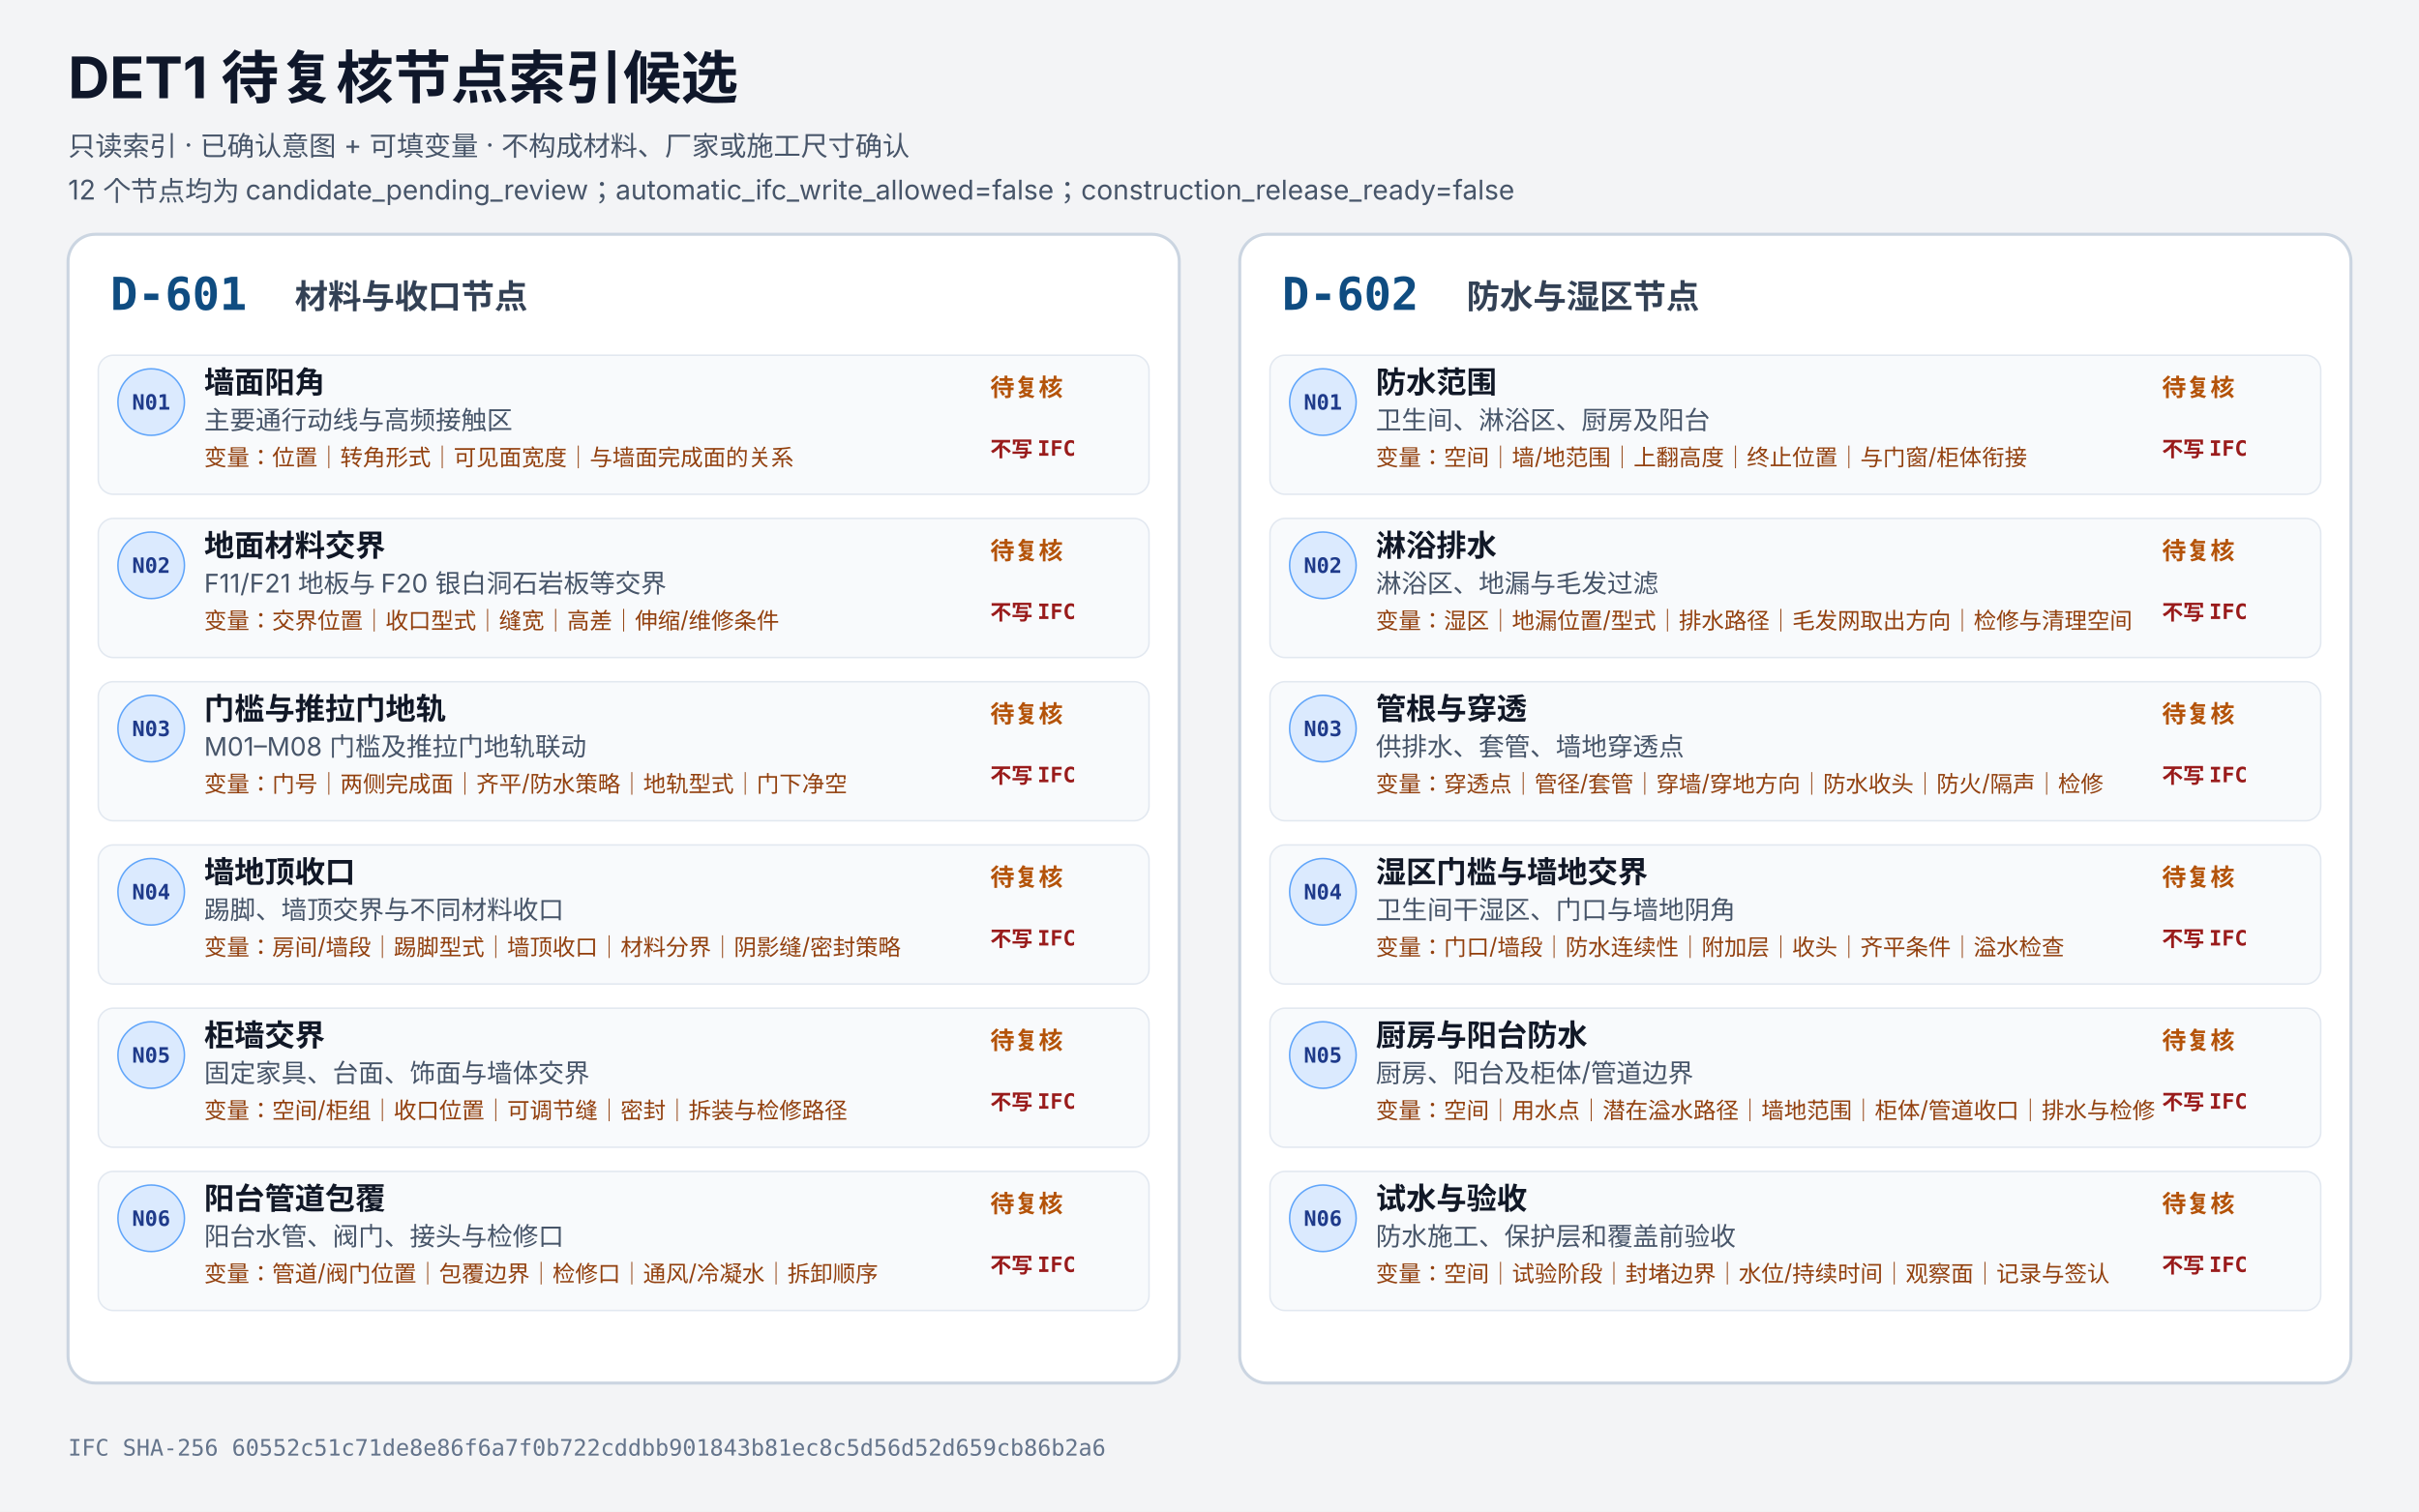
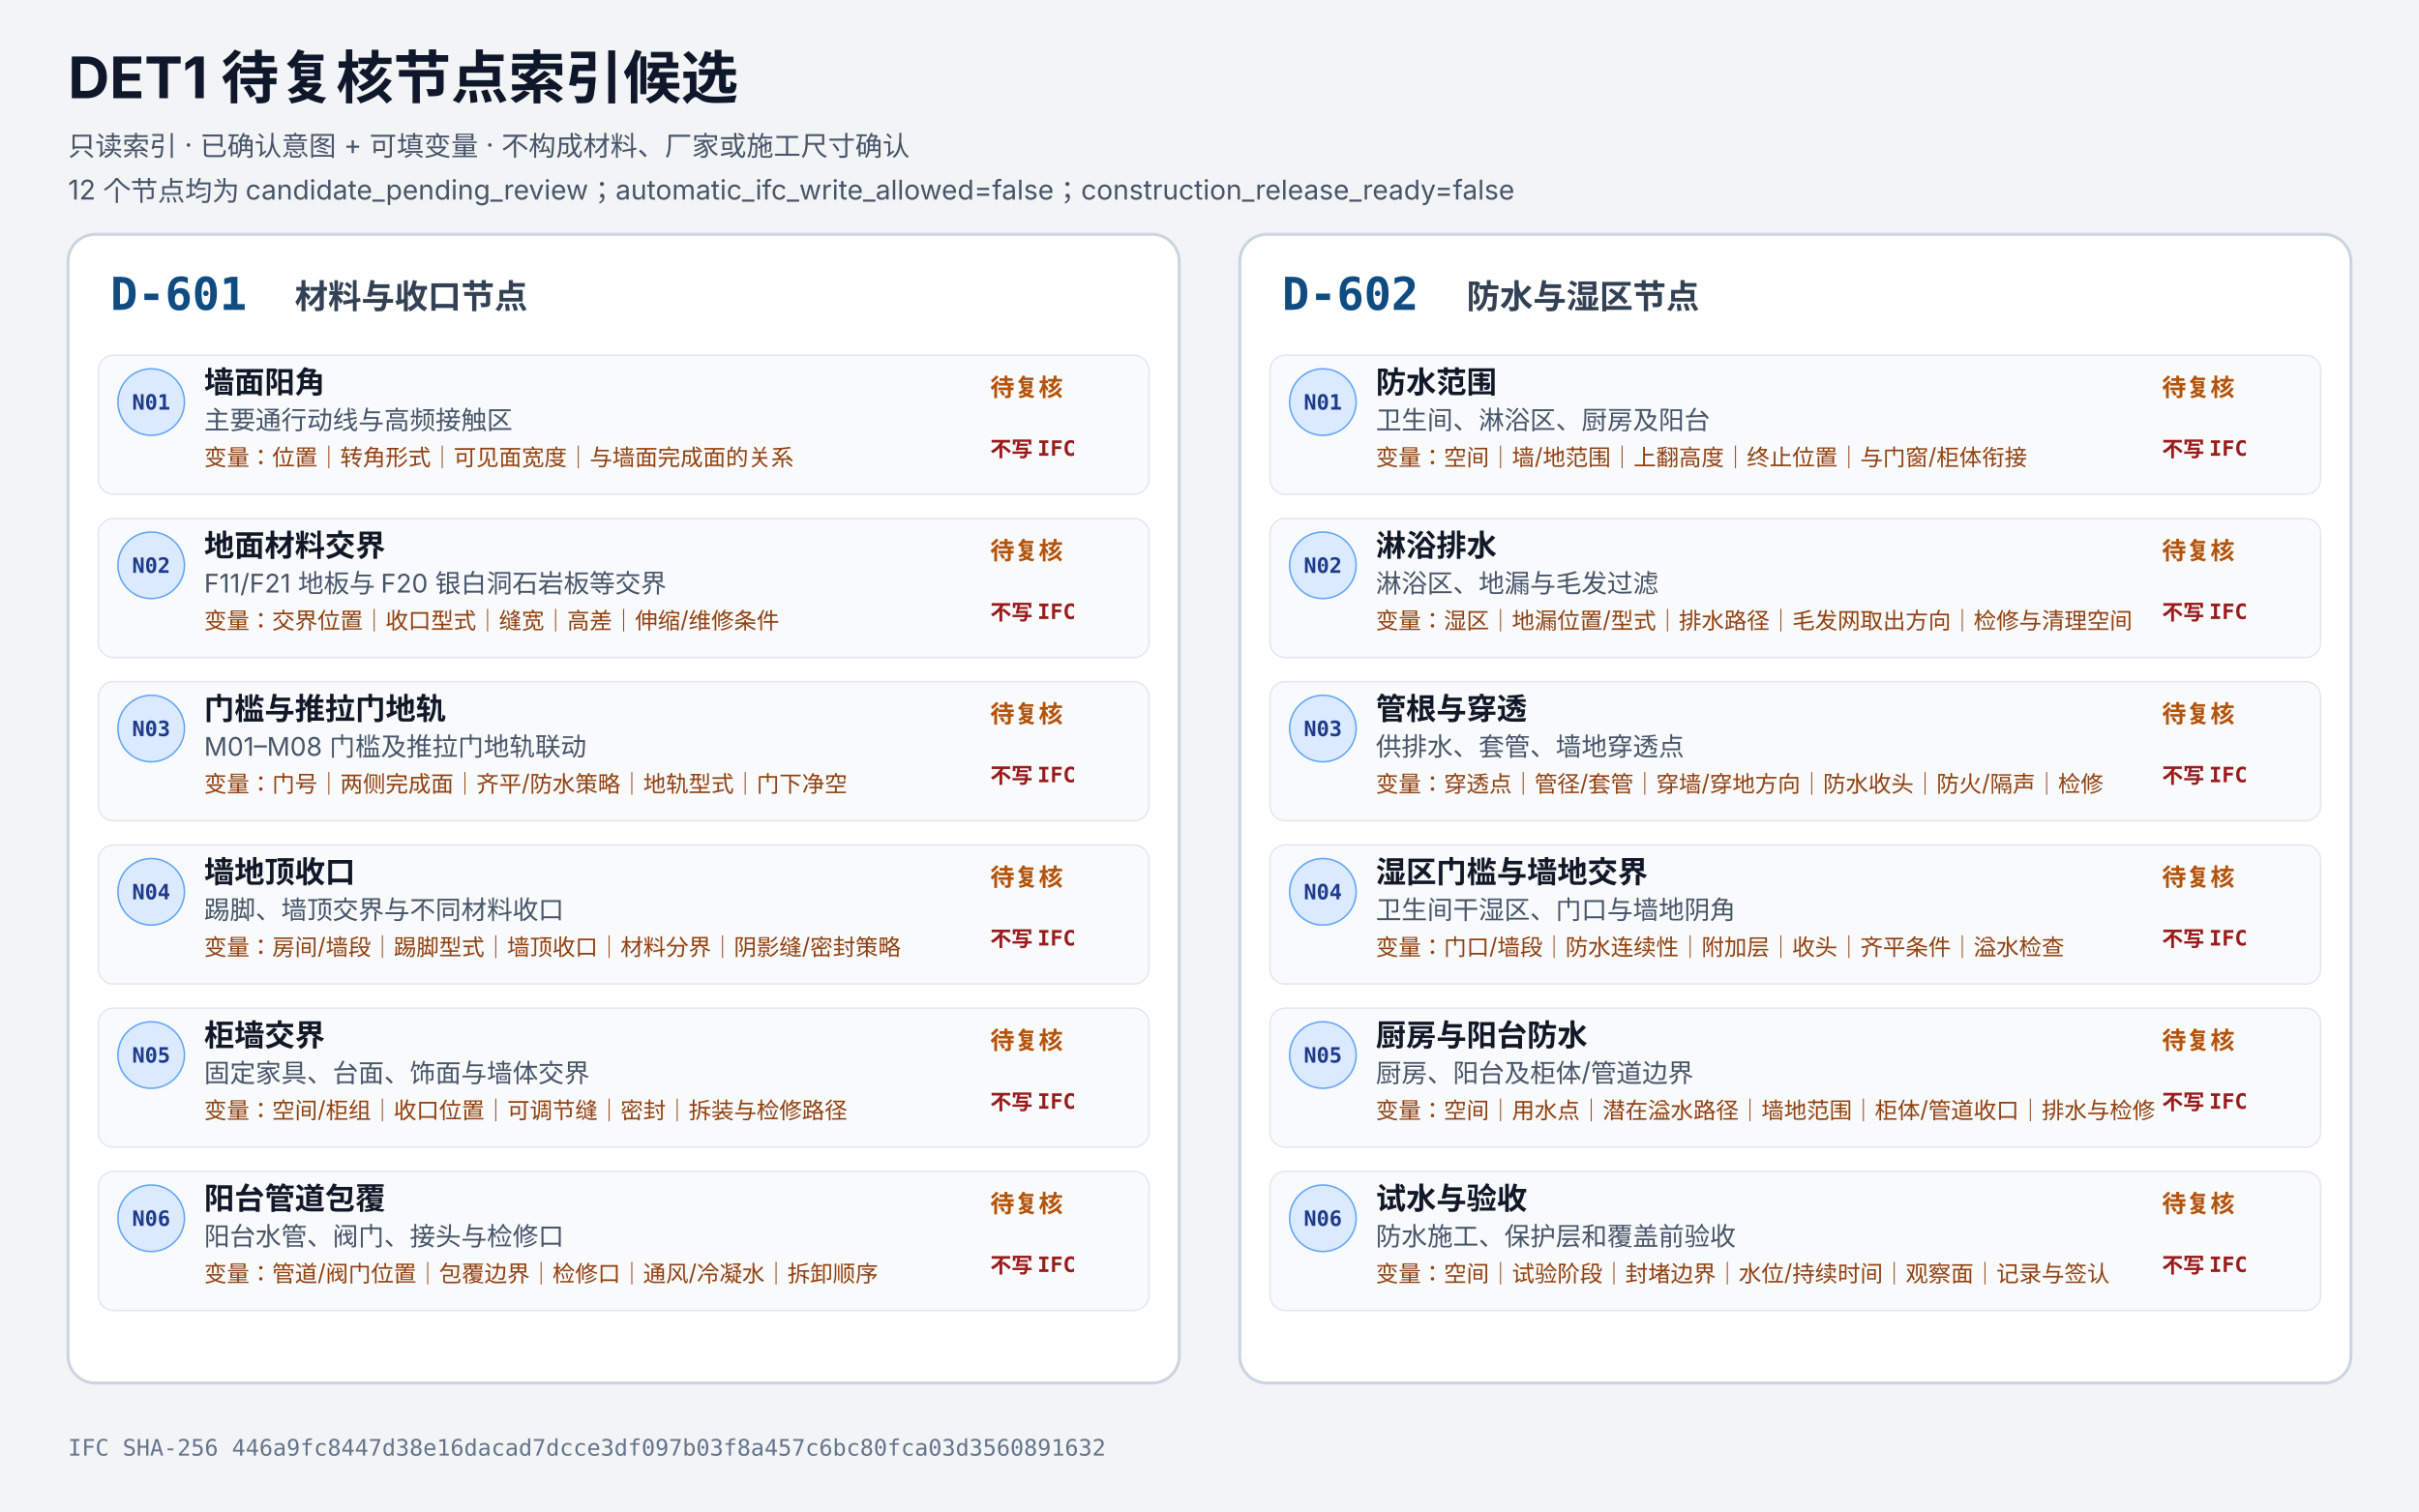
<svg xmlns="http://www.w3.org/2000/svg" width="1600" height="1000" viewBox="0 0 1600 1000">
  <style>
    .bg { fill:#f3f4f6; } .panel { fill:#ffffff; stroke:#cbd5e1; stroke-width:2; }
    .title { font:700 38px -apple-system,BlinkMacSystemFont,"PingFang SC",sans-serif; fill:#0f172a; }
    .meta { font:18px -apple-system,BlinkMacSystemFont,"PingFang SC",sans-serif; fill:#475569; }
    .sheet { font:700 30px ui-monospace,SFMono-Regular,monospace; fill:#0f4c81; }
    .subtitle { font:600 22px -apple-system,BlinkMacSystemFont,"PingFang SC",sans-serif; fill:#334155; }
    .row { fill:#f8fafc; stroke:#e2e8f0; } .badge { fill:#dbeafe; stroke:#60a5fa; }
    .badge-text { font:700 14px ui-monospace,SFMono-Regular,monospace; fill:#1e3a8a; text-anchor:middle; }
    .category { font:700 20px -apple-system,BlinkMacSystemFont,"PingFang SC",sans-serif; fill:#111827; }
    .scope { font:17px -apple-system,BlinkMacSystemFont,"PingFang SC",sans-serif; fill:#475569; }
    .pending { font:15px -apple-system,BlinkMacSystemFont,"PingFang SC",sans-serif; fill:#92400e; }
    .status { font:700 16px -apple-system,BlinkMacSystemFont,"PingFang SC",sans-serif; fill:#b45309; }
    .lock { font:700 14px ui-monospace,SFMono-Regular,monospace; fill:#991b1b; }
    .footer { font:15px ui-monospace,SFMono-Regular,monospace; fill:#64748b; }
  </style>
  <rect class="bg" width="1600" height="1000" />
  <text class="title" x="45" y="65">DET1 待复核节点索引候选</text>
  <text class="meta" x="45" y="103">只读索引 · 已确认意图 + 可填变量 · 不构成材料、厂家或施工尺寸确认</text>
  <text class="meta" x="45" y="132">12 个节点均为 candidate_pending_review；automatic_ifc_write_allowed=false；construction_release_ready=false</text>
  <rect class="panel" x="45" y="155" width="735" height="760" rx="18" />
  <text class="sheet" x="73" y="205">D-601</text>
  <text class="subtitle" x="195" y="204">材料与收口节点</text>
  <rect class="row" x="65" y="235" width="695" height="92" rx="10" />
  <circle class="badge" cx="100" cy="266" r="22" />
  <text class="badge-text" x="100" y="271">N01</text>
  <text class="category" x="135" y="260">墙面阳角</text>
  <text class="scope" x="135" y="284">主要通行动线与高频接触区</text>
  <text class="pending" x="135" y="308">变量：位置｜转角形式｜可见面宽度｜与墙面完成面的关系</text>
  <text class="status" x="655" y="262">待复核</text>
  <text class="lock" x="655" y="302">不写 IFC</text>
  <rect class="row" x="65" y="343" width="695" height="92" rx="10" />
  <circle class="badge" cx="100" cy="374" r="22" />
  <text class="badge-text" x="100" y="379">N02</text>
  <text class="category" x="135" y="368">地面材料交界</text>
  <text class="scope" x="135" y="392">F11/F21 地板与 F20 银白洞石岩板等交界</text>
  <text class="pending" x="135" y="416">变量：交界位置｜收口型式｜缝宽｜高差｜伸缩/维修条件</text>
  <text class="status" x="655" y="370">待复核</text>
  <text class="lock" x="655" y="410">不写 IFC</text>
  <rect class="row" x="65" y="451" width="695" height="92" rx="10" />
  <circle class="badge" cx="100" cy="482" r="22" />
  <text class="badge-text" x="100" y="487">N03</text>
  <text class="category" x="135" y="476">门槛与推拉门地轨</text>
  <text class="scope" x="135" y="500">M01–M08 门槛及推拉门地轨联动</text>
  <text class="pending" x="135" y="524">变量：门号｜两侧完成面｜齐平/防水策略｜地轨型式｜门下净空</text>
  <text class="status" x="655" y="478">待复核</text>
  <text class="lock" x="655" y="518">不写 IFC</text>
  <rect class="row" x="65" y="559" width="695" height="92" rx="10" />
  <circle class="badge" cx="100" cy="590" r="22" />
  <text class="badge-text" x="100" y="595">N04</text>
  <text class="category" x="135" y="584">墙地顶收口</text>
  <text class="scope" x="135" y="608">踢脚、墙顶交界与不同材料收口</text>
  <text class="pending" x="135" y="632">变量：房间/墙段｜踢脚型式｜墙顶收口｜材料分界｜阴影缝/密封策略</text>
  <text class="status" x="655" y="586">待复核</text>
  <text class="lock" x="655" y="626">不写 IFC</text>
  <rect class="row" x="65" y="667" width="695" height="92" rx="10" />
  <circle class="badge" cx="100" cy="698" r="22" />
  <text class="badge-text" x="100" y="703">N05</text>
  <text class="category" x="135" y="692">柜墙交界</text>
  <text class="scope" x="135" y="716">固定家具、台面、饰面与墙体交界</text>
  <text class="pending" x="135" y="740">变量：空间/柜组｜收口位置｜可调节缝｜密封｜拆装与检修路径</text>
  <text class="status" x="655" y="694">待复核</text>
  <text class="lock" x="655" y="734">不写 IFC</text>
  <rect class="row" x="65" y="775" width="695" height="92" rx="10" />
  <circle class="badge" cx="100" cy="806" r="22" />
  <text class="badge-text" x="100" y="811">N06</text>
  <text class="category" x="135" y="800">阳台管道包覆</text>
  <text class="scope" x="135" y="824">阳台水管、阀门、接头与检修口</text>
  <text class="pending" x="135" y="848">变量：管道/阀门位置｜包覆边界｜检修口｜通风/冷凝水｜拆卸顺序</text>
  <text class="status" x="655" y="802">待复核</text>
  <text class="lock" x="655" y="842">不写 IFC</text>
  <rect class="panel" x="820" y="155" width="735" height="760" rx="18" />
  <text class="sheet" x="848" y="205">D-602</text>
  <text class="subtitle" x="970" y="204">防水与湿区节点</text>
  <rect class="row" x="840" y="235" width="695" height="92" rx="10" />
  <circle class="badge" cx="875" cy="266" r="22" />
  <text class="badge-text" x="875" y="271">N01</text>
  <text class="category" x="910" y="260">防水范围</text>
  <text class="scope" x="910" y="284">卫生间、淋浴区、厨房及阳台</text>
  <text class="pending" x="910" y="308">变量：空间｜墙/地范围｜上翻高度｜终止位置｜与门窗/柜体衔接</text>
  <text class="status" x="1430" y="262">待复核</text>
  <text class="lock" x="1430" y="302">不写 IFC</text>
  <rect class="row" x="840" y="343" width="695" height="92" rx="10" />
  <circle class="badge" cx="875" cy="374" r="22" />
  <text class="badge-text" x="875" y="379">N02</text>
  <text class="category" x="910" y="368">淋浴排水</text>
  <text class="scope" x="910" y="392">淋浴区、地漏与毛发过滤</text>
  <text class="pending" x="910" y="416">变量：湿区｜地漏位置/型式｜排水路径｜毛发网取出方向｜检修与清理空间</text>
  <text class="status" x="1430" y="370">待复核</text>
  <text class="lock" x="1430" y="410">不写 IFC</text>
  <rect class="row" x="840" y="451" width="695" height="92" rx="10" />
  <circle class="badge" cx="875" cy="482" r="22" />
  <text class="badge-text" x="875" y="487">N03</text>
  <text class="category" x="910" y="476">管根与穿透</text>
  <text class="scope" x="910" y="500">供排水、套管、墙地穿透点</text>
  <text class="pending" x="910" y="524">变量：穿透点｜管径/套管｜穿墙/穿地方向｜防水收头｜防火/隔声｜检修</text>
  <text class="status" x="1430" y="478">待复核</text>
  <text class="lock" x="1430" y="518">不写 IFC</text>
  <rect class="row" x="840" y="559" width="695" height="92" rx="10" />
  <circle class="badge" cx="875" cy="590" r="22" />
  <text class="badge-text" x="875" y="595">N04</text>
  <text class="category" x="910" y="584">湿区门槛与墙地交界</text>
  <text class="scope" x="910" y="608">卫生间干湿区、门口与墙地阴角</text>
  <text class="pending" x="910" y="632">变量：门口/墙段｜防水连续性｜附加层｜收头｜齐平条件｜溢水检查</text>
  <text class="status" x="1430" y="586">待复核</text>
  <text class="lock" x="1430" y="626">不写 IFC</text>
  <rect class="row" x="840" y="667" width="695" height="92" rx="10" />
  <circle class="badge" cx="875" cy="698" r="22" />
  <text class="badge-text" x="875" y="703">N05</text>
  <text class="category" x="910" y="692">厨房与阳台防水</text>
  <text class="scope" x="910" y="716">厨房、阳台及柜体/管道边界</text>
  <text class="pending" x="910" y="740">变量：空间｜用水点｜潜在溢水路径｜墙地范围｜柜体/管道收口｜排水与检修</text>
  <text class="status" x="1430" y="694">待复核</text>
  <text class="lock" x="1430" y="734">不写 IFC</text>
  <rect class="row" x="840" y="775" width="695" height="92" rx="10" />
  <circle class="badge" cx="875" cy="806" r="22" />
  <text class="badge-text" x="875" y="811">N06</text>
  <text class="category" x="910" y="800">试水与验收</text>
  <text class="scope" x="910" y="824">防水施工、保护层和覆盖前验收</text>
  <text class="pending" x="910" y="848">变量：空间｜试验阶段｜封堵边界｜水位/持续时间｜观察面｜记录与签认</text>
  <text class="status" x="1430" y="802">待复核</text>
  <text class="lock" x="1430" y="842">不写 IFC</text>
-   <text class="footer" x="45" y="963">IFC SHA-256 60552c51c71de8e86f6a7f0b722cddbb901843b81ec8c5d56d52d659cb86b2a6</text>
+   <text class="footer" x="45" y="963">IFC SHA-256 446a9fc8447d38e16dacad7dcce3df097b03f8a457c6bc80fca03d3560891632</text>
</svg>
